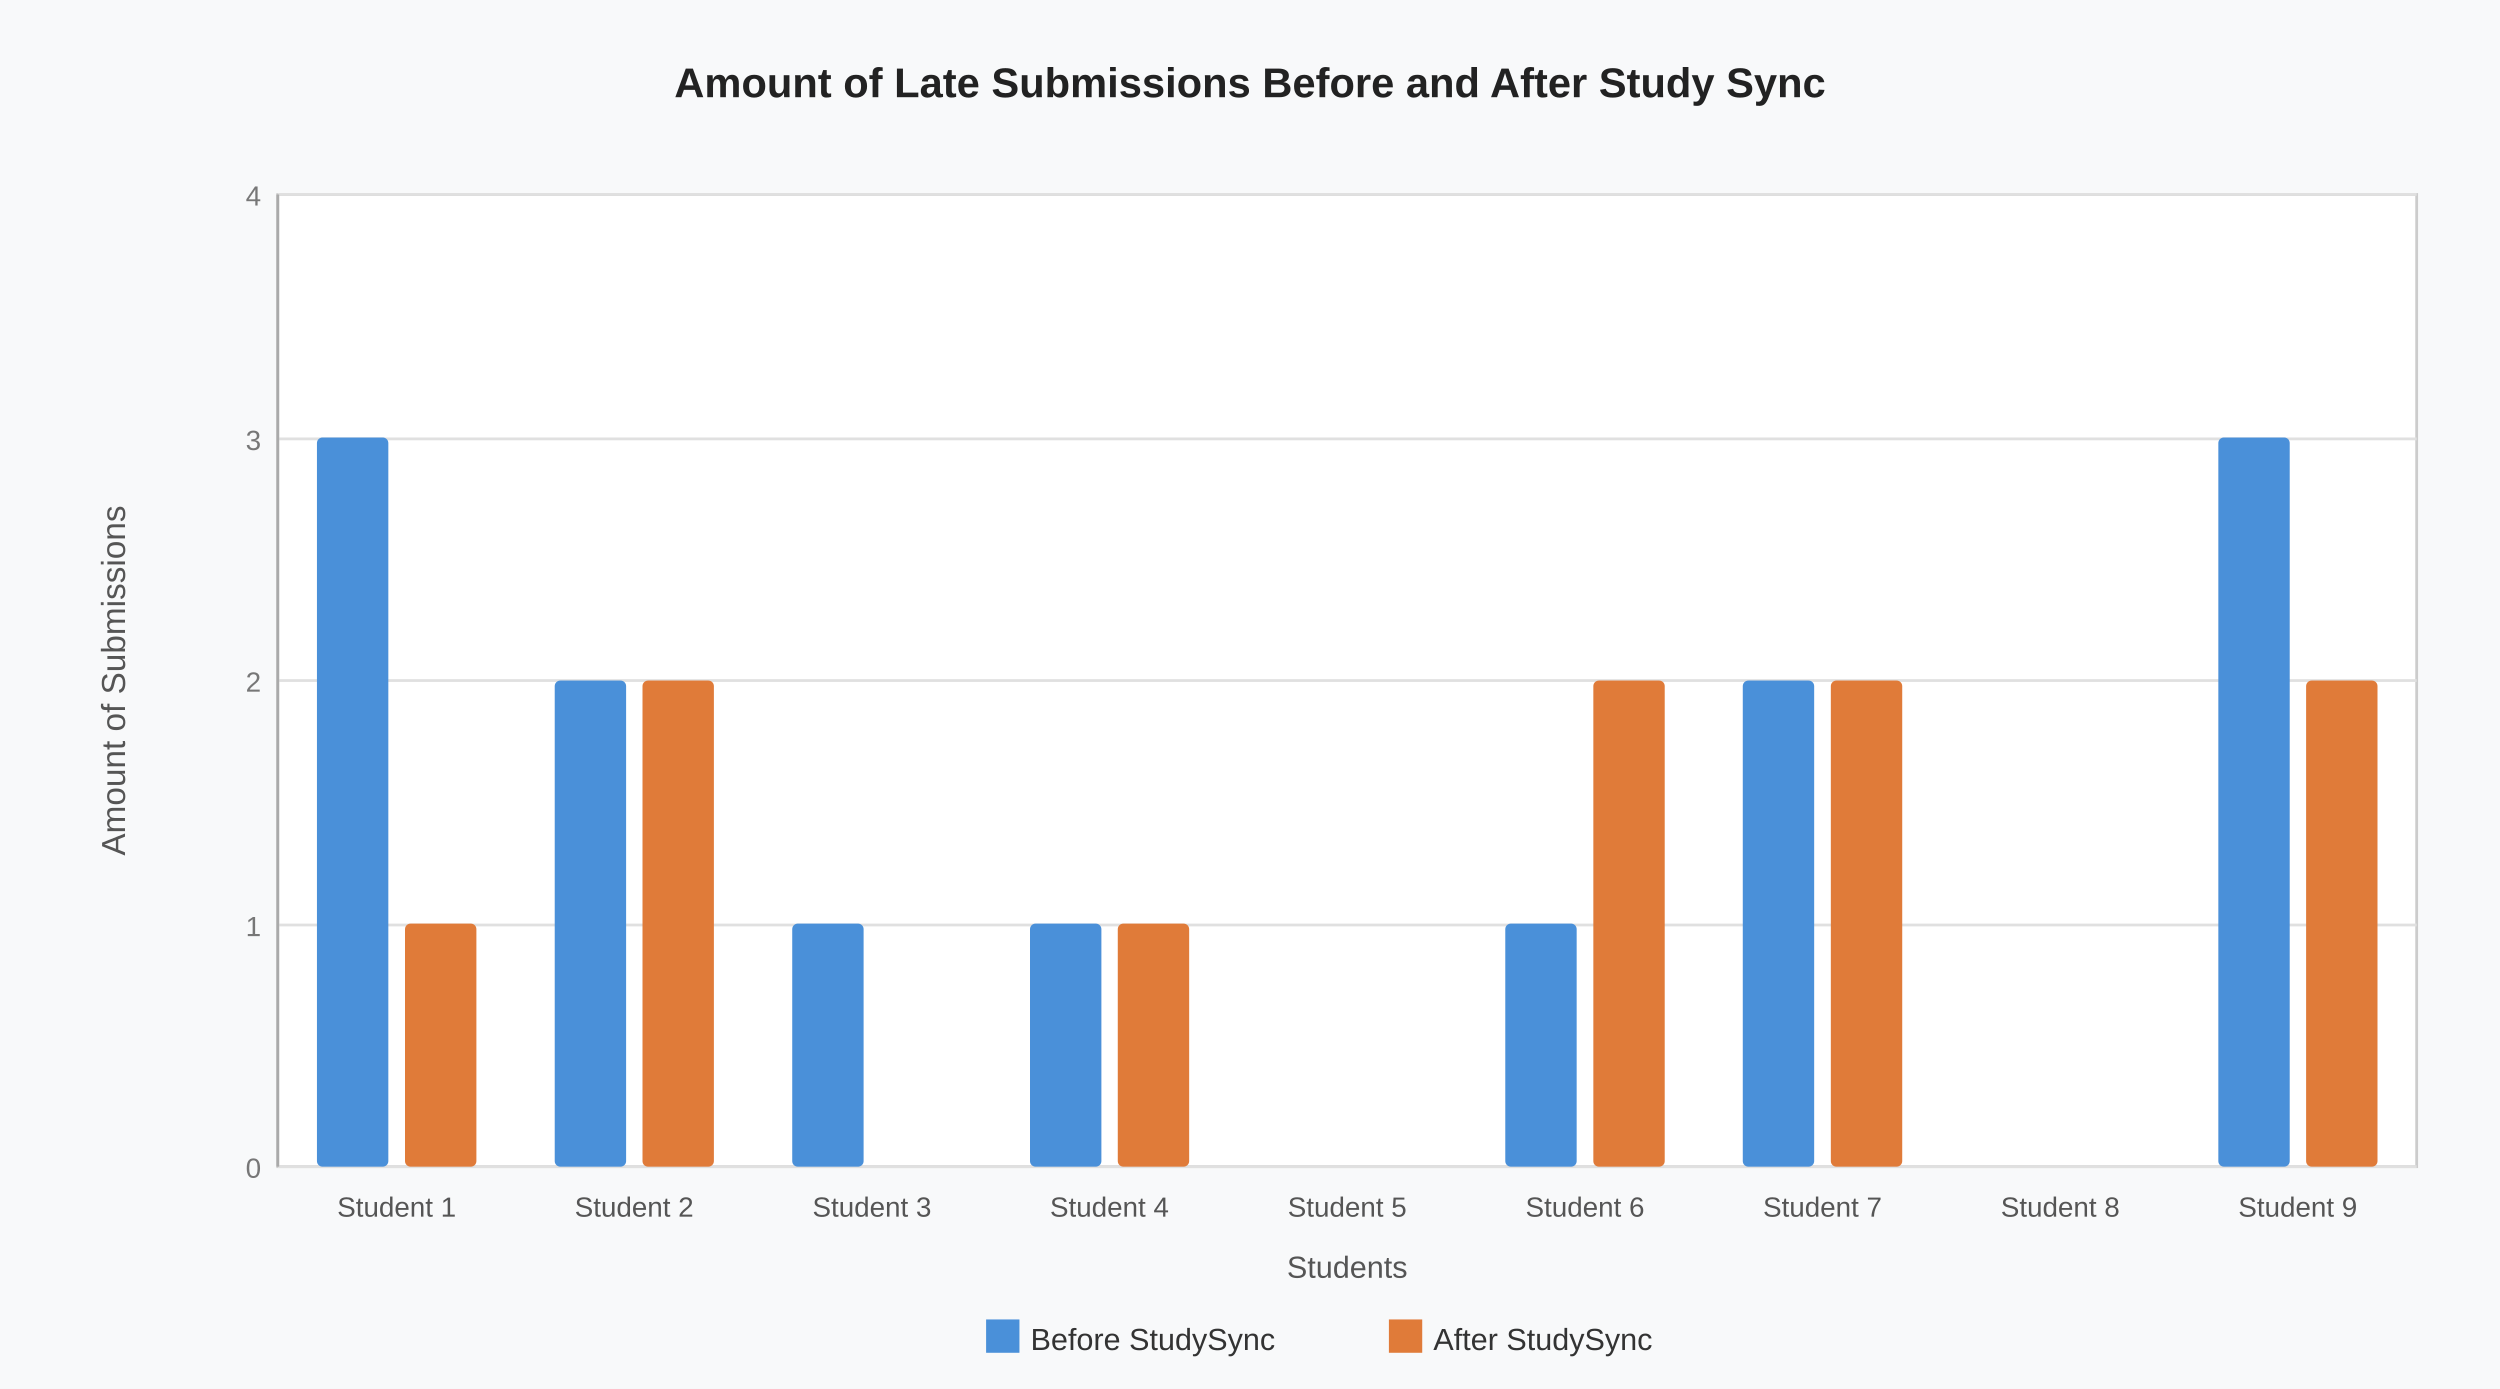
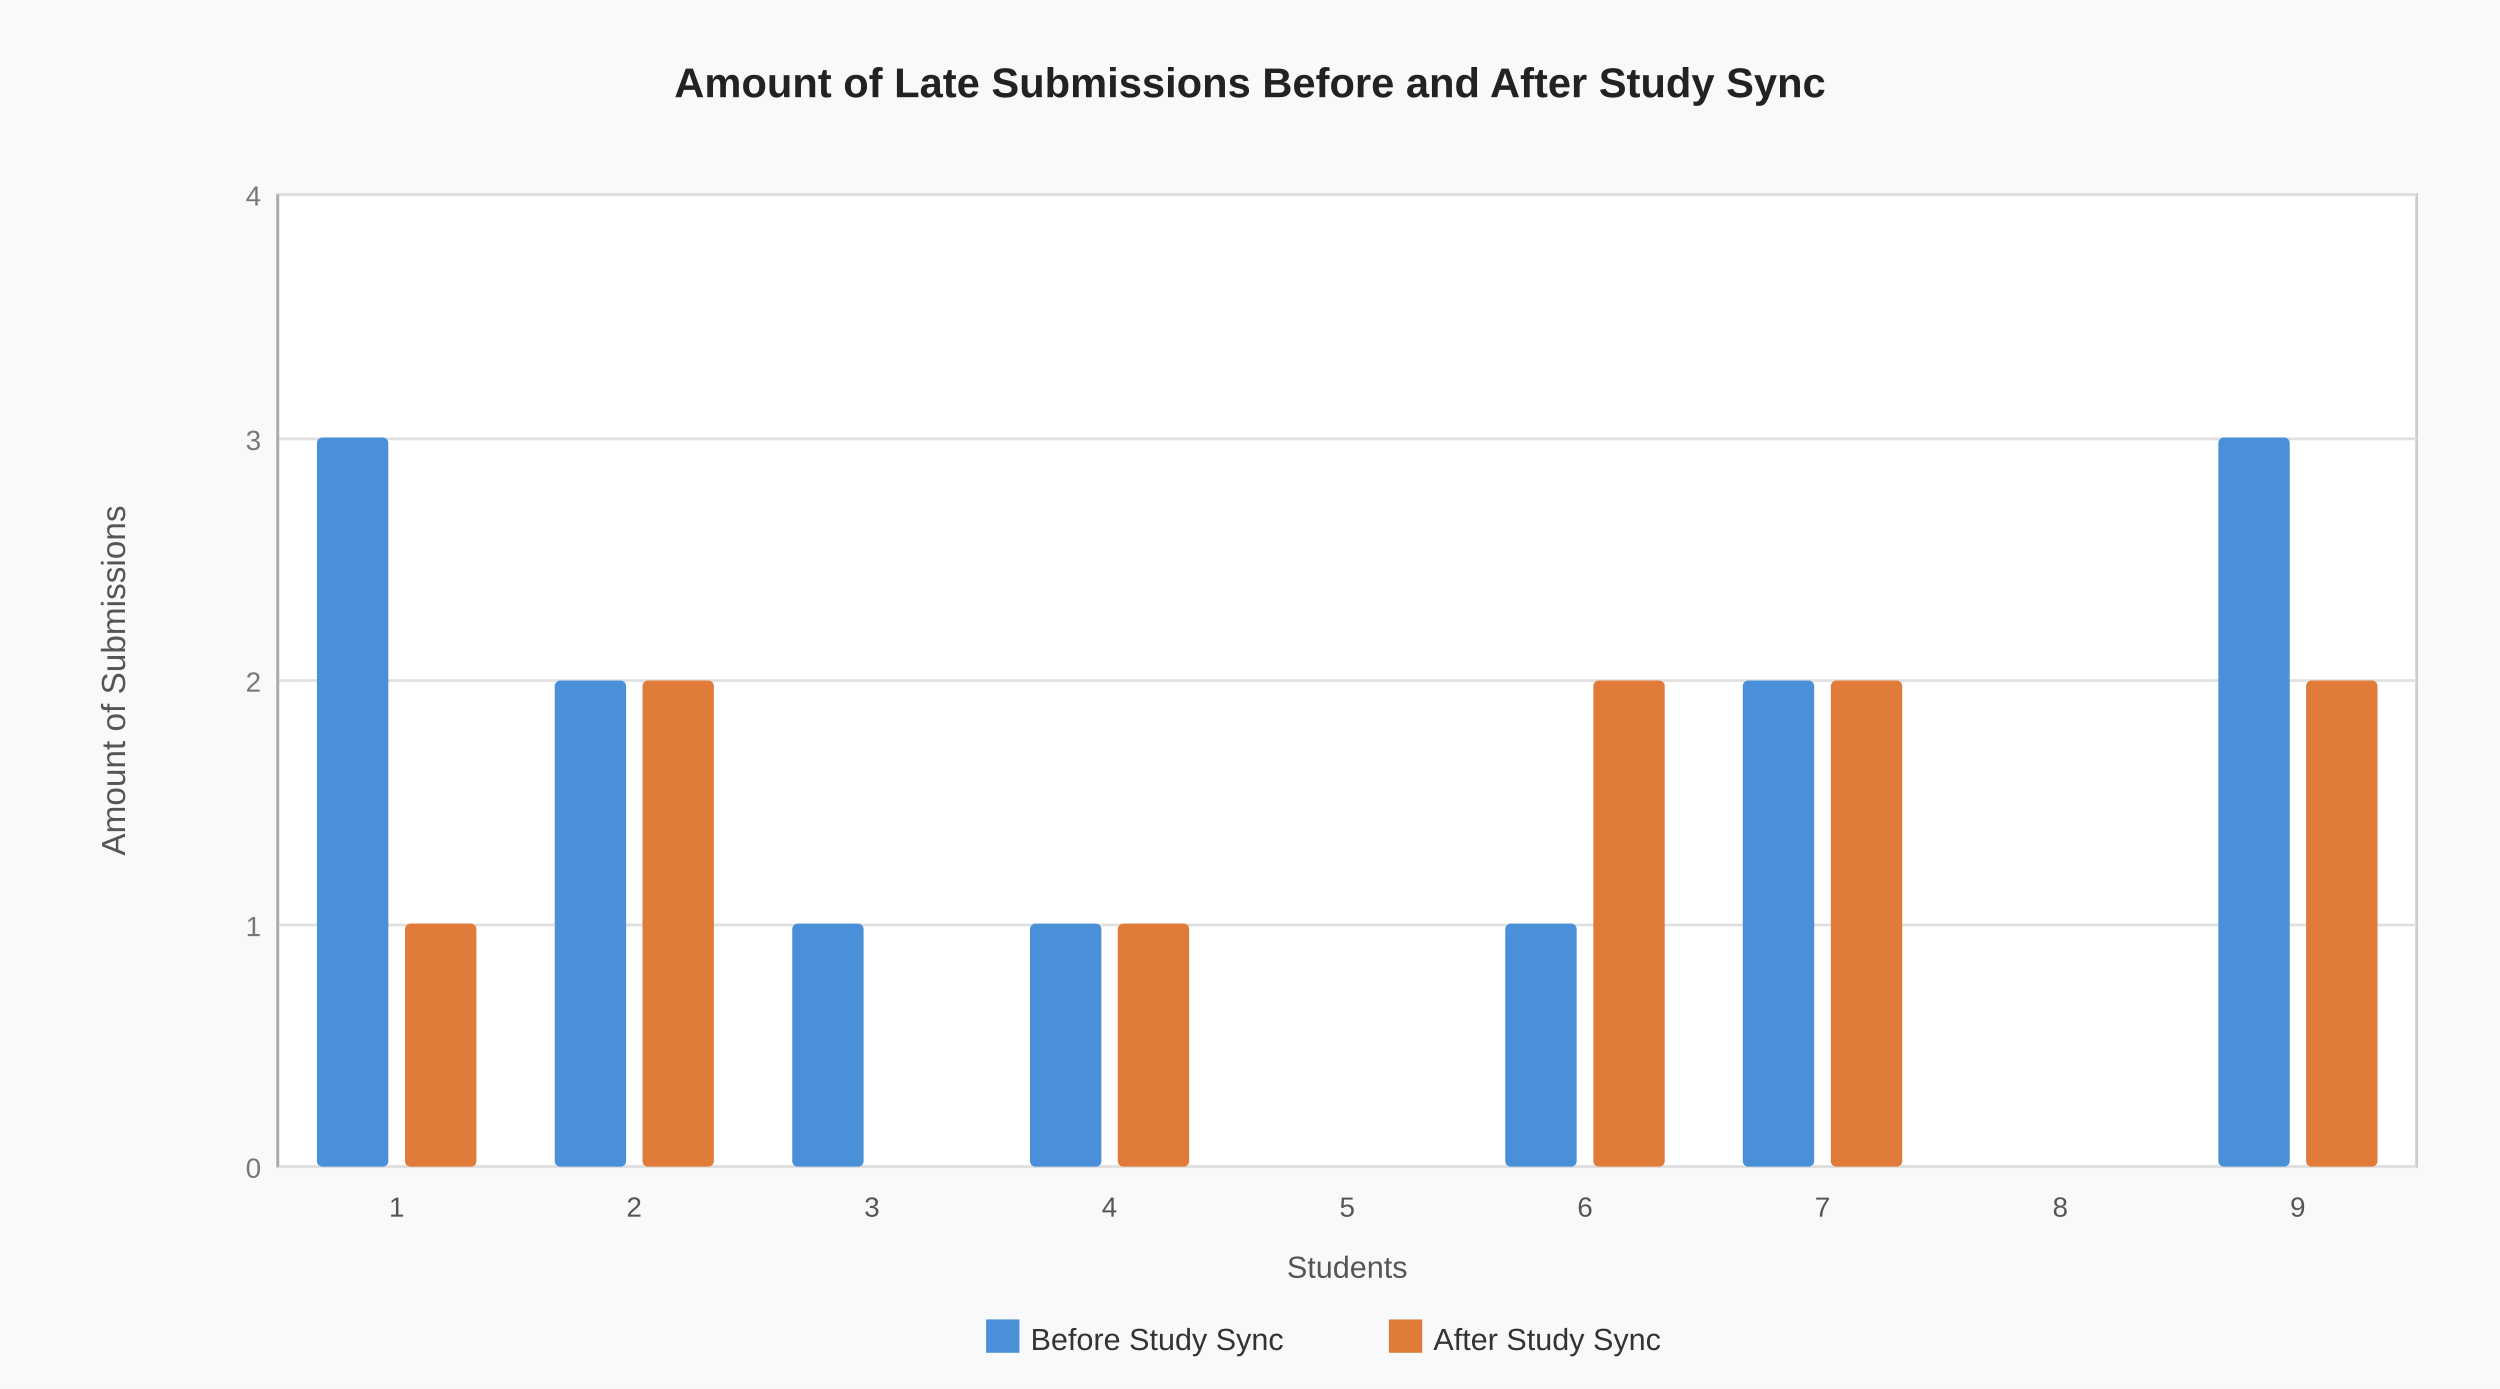
<svg xmlns="http://www.w3.org/2000/svg" width="900" height="500">
  <rect width="900" height="500" fill="#f8f9fa" />
  <text x="450" y="35" font-family="Arial" font-size="15" font-weight="bold" text-anchor="middle" fill="#222">Amount of Late Submissions Before and After Study Sync</text>
  <rect x="100" y="70" width="770" height="350" fill="#ffffff" stroke="#ccc" stroke-width="1" />
  <line x1="100" y1="420" x2="870" y2="420" stroke="#e0e0e0" stroke-width="1" />
  <text x="94" y="424" font-family="Arial" font-size="10" text-anchor="end" fill="#777">0</text>
  <line x1="100" y1="333" x2="870" y2="333" stroke="#e0e0e0" stroke-width="1" />
  <text x="94" y="337" font-family="Arial" font-size="10" text-anchor="end" fill="#777">1</text>
  <line x1="100" y1="245" x2="870" y2="245" stroke="#e0e0e0" stroke-width="1" />
  <text x="94" y="249" font-family="Arial" font-size="10" text-anchor="end" fill="#777">2</text>
  <line x1="100" y1="158" x2="870" y2="158" stroke="#e0e0e0" stroke-width="1" />
  <text x="94" y="162" font-family="Arial" font-size="10" text-anchor="end" fill="#777">3</text>
  <line x1="100" y1="70" x2="870" y2="70" stroke="#e0e0e0" stroke-width="1" />
  <text x="94" y="74" font-family="Arial" font-size="10" text-anchor="end" fill="#777">4</text>
  <line x1="100" y1="70" x2="100" y2="420" stroke="#aaa" stroke-width="1" />
  <text transform="rotate(-90)" x="-245" y="45" font-family="Arial" font-size="12" text-anchor="middle" fill="#555">Amount of Submissions</text>
  <rect x="114.1" y="157.5" width="25.7" height="262.5" fill="#4A90D9" rx="2" />
  <rect x="145.8" y="332.5" width="25.7" height="87.5" fill="#E07B39" rx="2" />
-   <text x="142.8" y="438" font-family="Arial" font-size="10" text-anchor="middle" fill="#555">Student 1</text>
+   <text x="142.8" y="438" font-family="Arial" font-size="10" text-anchor="middle" fill="#555">1</text>
  <rect x="199.7" y="245.0" width="25.7" height="175.0" fill="#4A90D9" rx="2" />
  <rect x="231.3" y="245.0" width="25.7" height="175.0" fill="#E07B39" rx="2" />
-   <text x="228.3" y="438" font-family="Arial" font-size="10" text-anchor="middle" fill="#555">Student 2</text>
+   <text x="228.3" y="438" font-family="Arial" font-size="10" text-anchor="middle" fill="#555">2</text>
  <rect x="285.2" y="332.5" width="25.7" height="87.5" fill="#4A90D9" rx="2" />
  <rect x="316.9" y="420.0" width="25.7" height="0.0" fill="#E07B39" rx="2" />
-   <text x="313.9" y="438" font-family="Arial" font-size="10" text-anchor="middle" fill="#555">Student 3</text>
+   <text x="313.9" y="438" font-family="Arial" font-size="10" text-anchor="middle" fill="#555">3</text>
  <rect x="370.8" y="332.5" width="25.7" height="87.5" fill="#4A90D9" rx="2" />
  <rect x="402.4" y="332.5" width="25.7" height="87.5" fill="#E07B39" rx="2" />
-   <text x="399.4" y="438" font-family="Arial" font-size="10" text-anchor="middle" fill="#555">Student 4</text>
+   <text x="399.4" y="438" font-family="Arial" font-size="10" text-anchor="middle" fill="#555">4</text>
  <rect x="456.3" y="420.0" width="25.7" height="0.0" fill="#4A90D9" rx="2" />
  <rect x="488.0" y="420.0" width="25.7" height="0.0" fill="#E07B39" rx="2" />
-   <text x="485.0" y="438" font-family="Arial" font-size="10" text-anchor="middle" fill="#555">Student 5</text>
+   <text x="485.0" y="438" font-family="Arial" font-size="10" text-anchor="middle" fill="#555">5</text>
  <rect x="541.9" y="332.5" width="25.7" height="87.5" fill="#4A90D9" rx="2" />
  <rect x="573.6" y="245.0" width="25.7" height="175.0" fill="#E07B39" rx="2" />
-   <text x="570.6" y="438" font-family="Arial" font-size="10" text-anchor="middle" fill="#555">Student 6</text>
+   <text x="570.6" y="438" font-family="Arial" font-size="10" text-anchor="middle" fill="#555">6</text>
  <rect x="627.4" y="245.0" width="25.7" height="175.0" fill="#4A90D9" rx="2" />
  <rect x="659.1" y="245.0" width="25.7" height="175.0" fill="#E07B39" rx="2" />
-   <text x="656.1" y="438" font-family="Arial" font-size="10" text-anchor="middle" fill="#555">Student 7</text>
+   <text x="656.1" y="438" font-family="Arial" font-size="10" text-anchor="middle" fill="#555">7</text>
  <rect x="713.0" y="420.0" width="25.7" height="0.0" fill="#4A90D9" rx="2" />
  <rect x="744.7" y="420.0" width="25.7" height="0.0" fill="#E07B39" rx="2" />
-   <text x="741.7" y="438" font-family="Arial" font-size="10" text-anchor="middle" fill="#555">Student 8</text>
+   <text x="741.7" y="438" font-family="Arial" font-size="10" text-anchor="middle" fill="#555">8</text>
  <rect x="798.6" y="157.5" width="25.7" height="262.5" fill="#4A90D9" rx="2" />
  <rect x="830.2" y="245.0" width="25.7" height="175.0" fill="#E07B39" rx="2" />
-   <text x="827.2" y="438" font-family="Arial" font-size="10" text-anchor="middle" fill="#555">Student 9</text>
+   <text x="827.2" y="438" font-family="Arial" font-size="10" text-anchor="middle" fill="#555">9</text>
  <text x="485" y="460" font-family="Arial" font-size="11" text-anchor="middle" fill="#555">Students</text>
  <rect x="355" y="475" width="12" height="12" fill="#4A90D9" />
-   <text x="371" y="486" font-family="Arial" font-size="11" fill="#333">Before StudySync</text>
+   <text x="371" y="486" font-family="Arial" font-size="11" fill="#333">Before Study Sync</text>
  <rect x="500" y="475" width="12" height="12" fill="#E07B39" />
-   <text x="516" y="486" font-family="Arial" font-size="11" fill="#333">After StudySync</text>
+   <text x="516" y="486" font-family="Arial" font-size="11" fill="#333">After Study Sync</text>
</svg>
